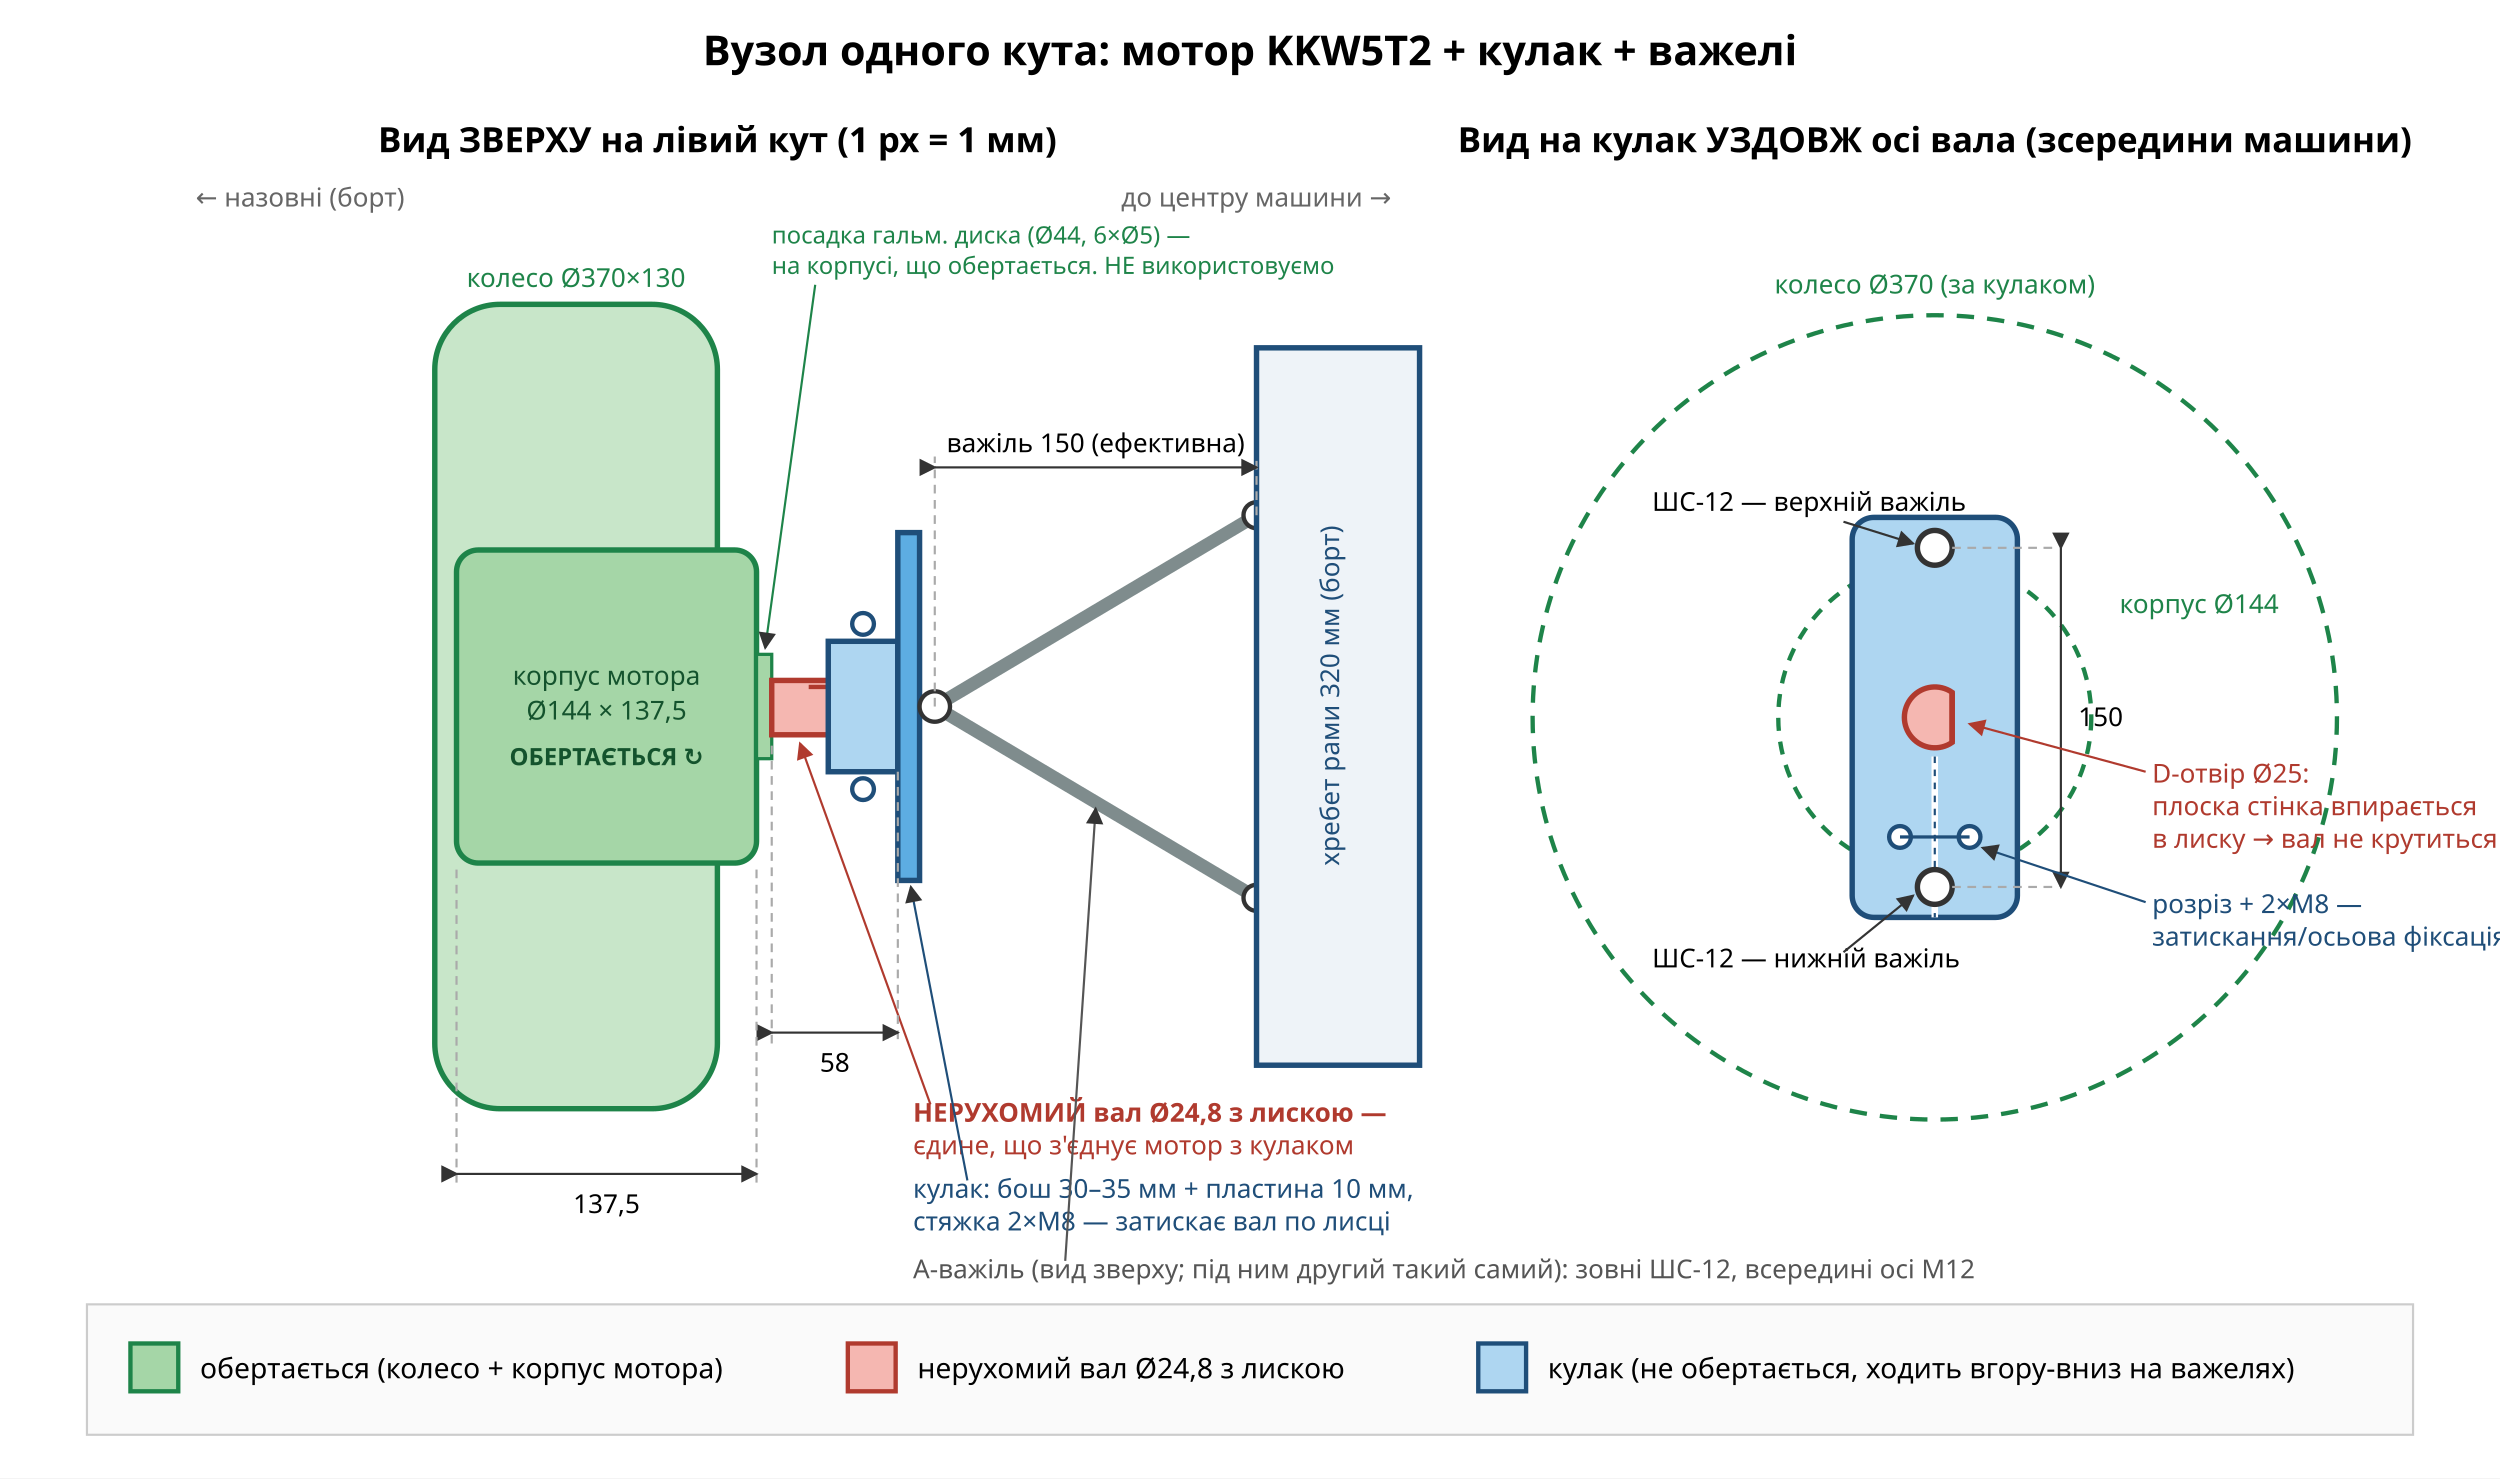
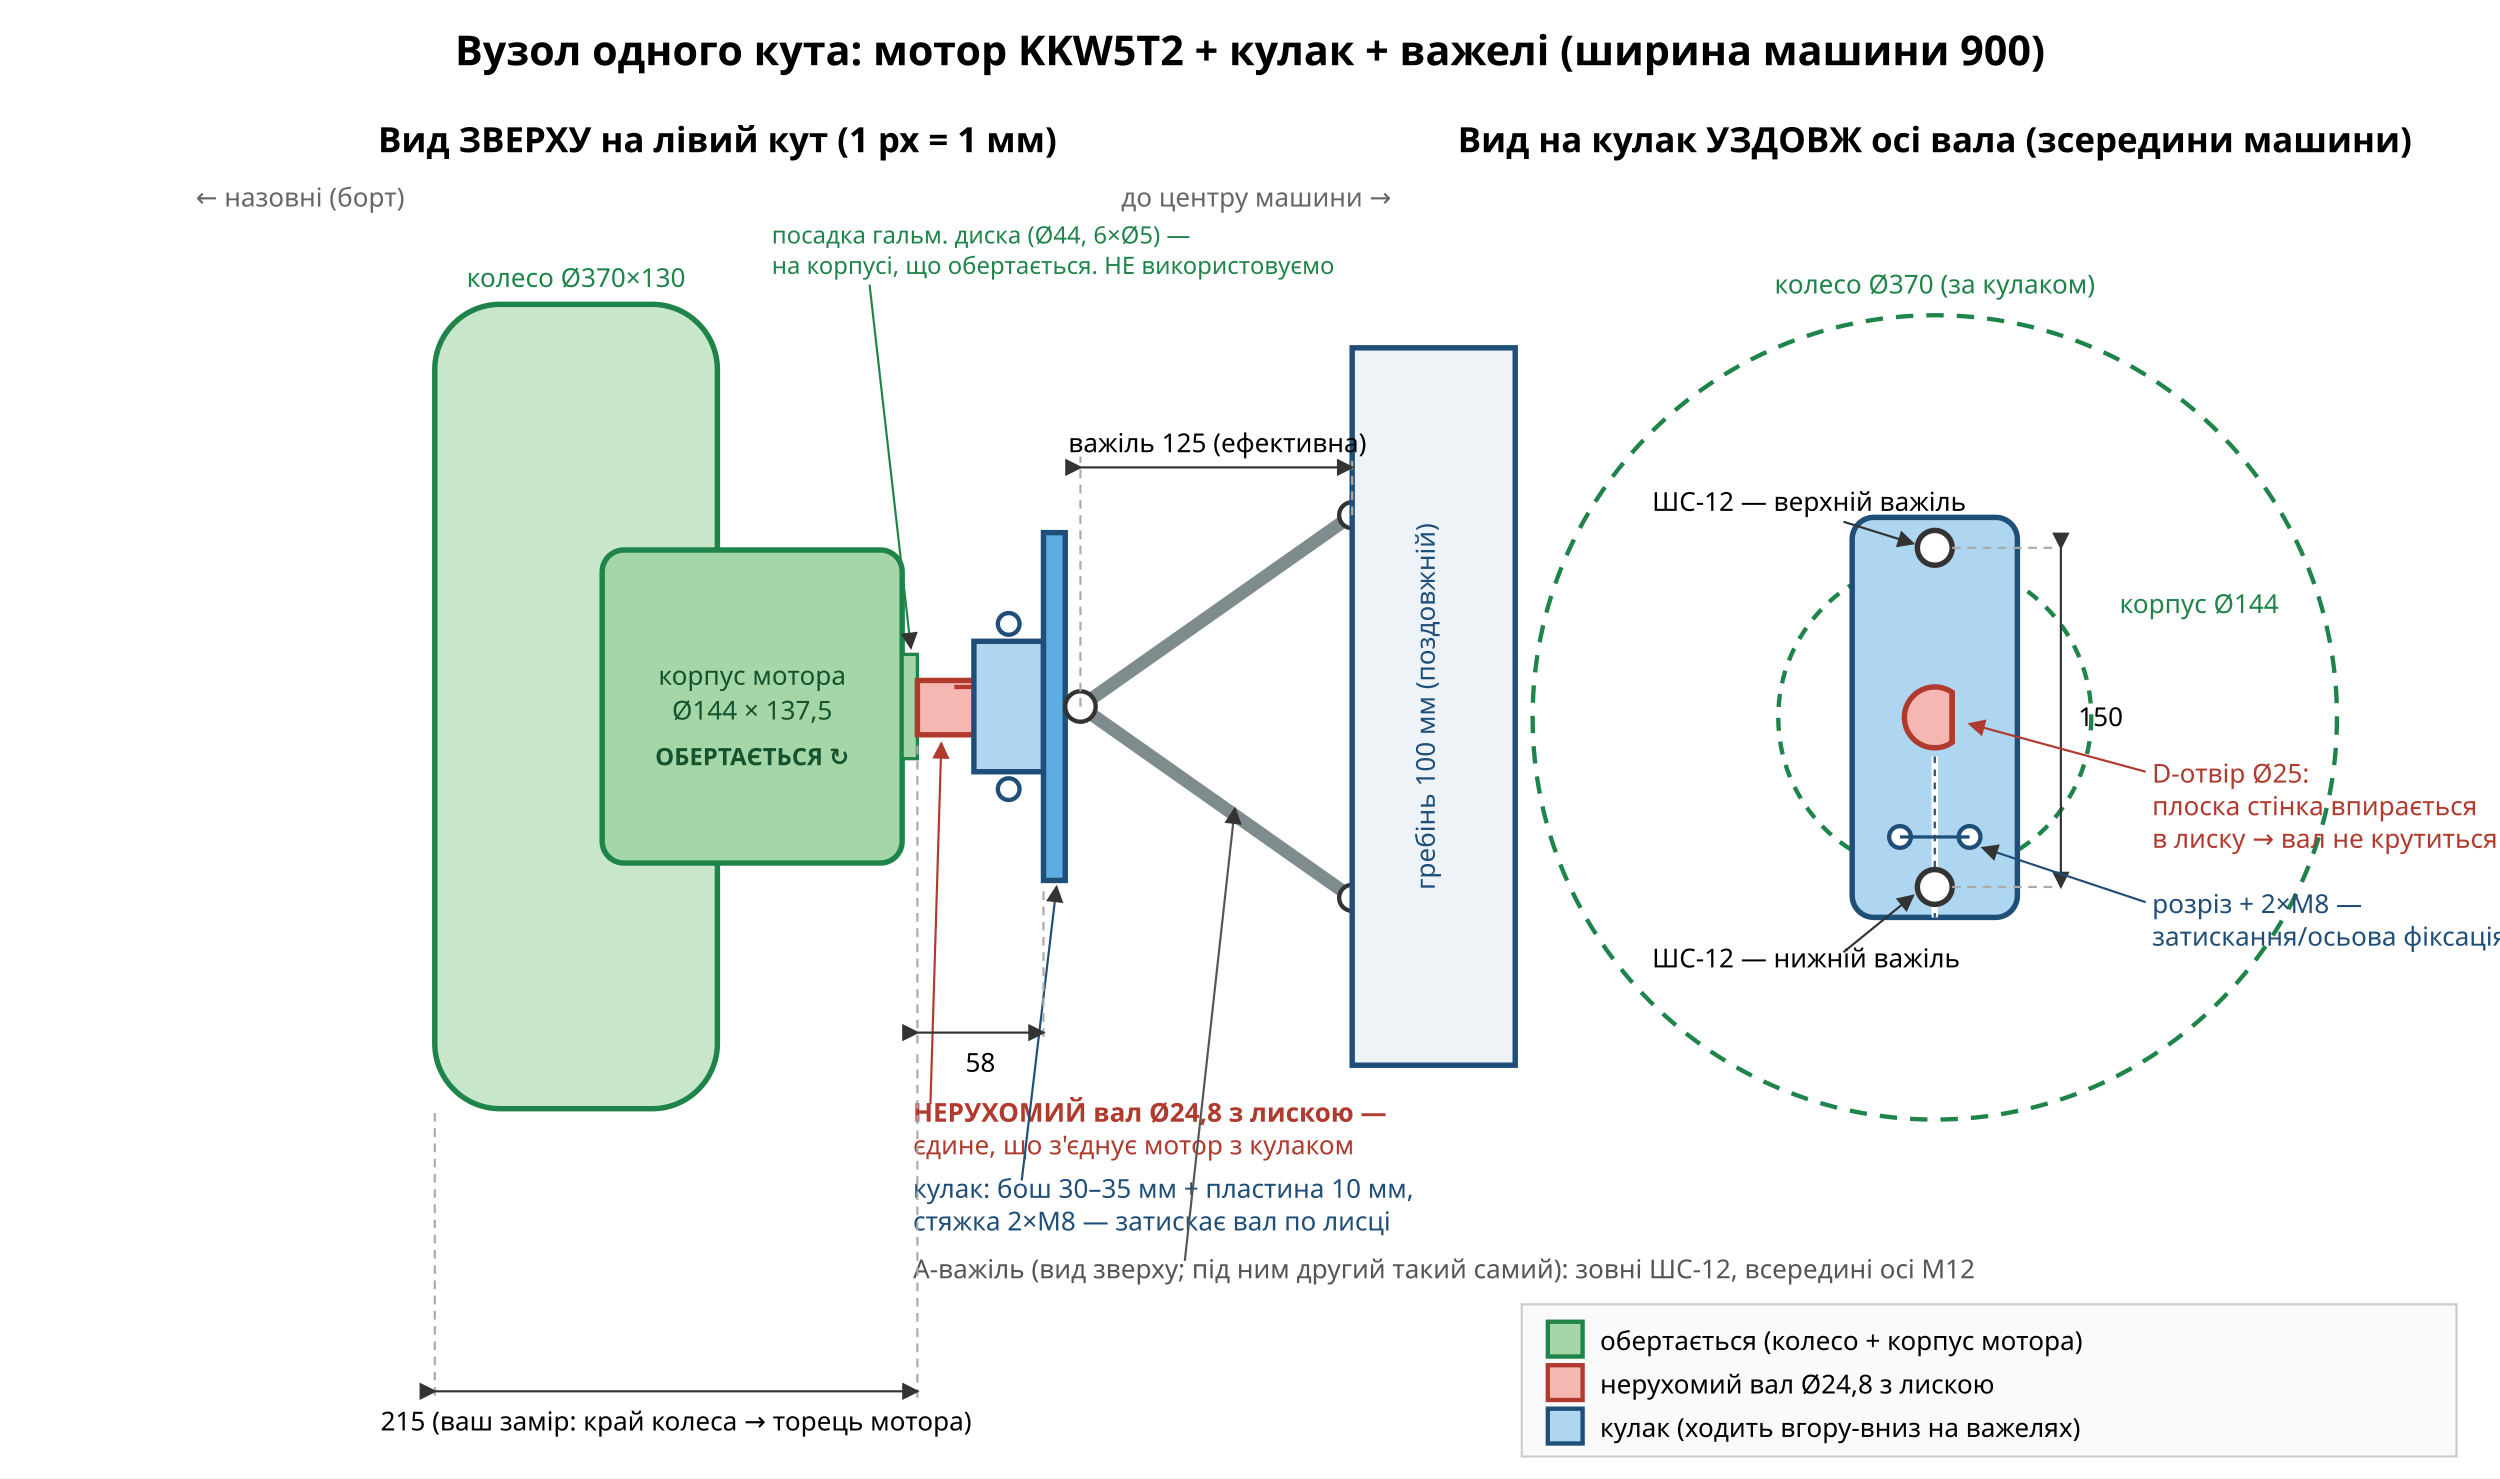
<svg xmlns="http://www.w3.org/2000/svg" width="1150" height="680" viewBox="0 0 1150 680" font-family="sans-serif" font-size="14">
  <defs>
    <marker id="arr" markerWidth="8" markerHeight="8" refX="7" refY="4" orient="auto">
      <path d="M0,0 L8,4 L0,8 z" fill="#333" />
    </marker>
    <marker id="arrR" markerWidth="8" markerHeight="8" refX="7" refY="4" orient="auto">
      <path d="M0,0 L8,4 L0,8 z" fill="#b03a2e" />
    </marker>
  </defs>
  <rect width="1150" height="680" fill="#ffffff" />
-   <text x="575" y="30" text-anchor="middle" font-size="19" font-weight="bold">Вузол одного кута: мотор KKW5T2 + кулак + важелі</text>
+   <text x="575" y="30" text-anchor="middle" font-size="19" font-weight="bold">Вузол одного кута: мотор KKW5T2 + кулак + важелі (ширина машини 900)</text>
  <text x="330" y="70" text-anchor="middle" font-size="16" font-weight="bold">Вид ЗВЕРХУ на лівий кут (1 px = 1 мм)</text>
  <text x="90" y="95" font-size="12" fill="#666">← назовні (борт)</text>
  <text x="640" y="95" text-anchor="end" font-size="12" fill="#666">до центру машини →</text>
  <rect x="200" y="140" width="130" height="370" rx="30" fill="#c8e6c9" stroke="#1e8449" stroke-width="2.5" />
  <text x="265" y="132" text-anchor="middle" fill="#1e8449" font-size="12">колесо Ø370×130</text>
-   <rect x="210" y="253" width="138" height="144" rx="10" fill="#a5d6a7" stroke="#1e8449" stroke-width="2.5" />
-   <text x="279" y="315" text-anchor="middle" font-size="12" fill="#14532d">корпус мотора</text>
-   <text x="279" y="331" text-anchor="middle" font-size="12" fill="#14532d">Ø144 × 137,5</text>
-   <text x="279" y="352" text-anchor="middle" font-size="11" font-weight="bold" fill="#14532d">ОБЕРТАЄТЬСЯ ↻</text>
-   <rect x="348" y="301" width="7" height="48" fill="#a5d6a7" stroke="#1e8449" stroke-width="1.5" />
+   <rect x="277" y="253" width="138" height="144" rx="10" fill="#a5d6a7" stroke="#1e8449" stroke-width="2.5" />
+   <text x="346" y="315" text-anchor="middle" font-size="12" fill="#14532d">корпус мотора</text>
+   <text x="346" y="331" text-anchor="middle" font-size="12" fill="#14532d">Ø144 × 137,5</text>
+   <text x="346" y="352" text-anchor="middle" font-size="11" font-weight="bold" fill="#14532d">ОБЕРТАЄТЬСЯ ↻</text>
+   <rect x="415" y="301" width="7" height="48" fill="#a5d6a7" stroke="#1e8449" stroke-width="1.5" />
  <text x="355" y="112" font-size="11" fill="#1e8449">посадка гальм. диска (Ø44, 6×Ø5) —</text>
  <text x="355" y="126" font-size="11" fill="#1e8449">на корпусі, що обертається. НЕ використовуємо</text>
-   <line x1="375" y1="131" x2="352" y2="298" stroke="#1e8449" stroke-width="1" marker-end="url(#arr)" />
-   <rect x="355" y="313" width="58" height="25" fill="#f5b7b1" stroke="#b03a2e" stroke-width="2.5" />
-   <line x1="372" y1="316" x2="413" y2="316" stroke="#b03a2e" stroke-width="2" />
+   <line x1="400" y1="131" x2="419" y2="298" stroke="#1e8449" stroke-width="1" marker-end="url(#arr)" />
+   <rect x="422" y="313" width="58" height="25" fill="#f5b7b1" stroke="#b03a2e" stroke-width="2.5" />
+   <line x1="439" y1="316" x2="480" y2="316" stroke="#b03a2e" stroke-width="2" />
  <text x="420" y="516" font-size="12" font-weight="bold" fill="#b03a2e">НЕРУХОМИЙ вал Ø24,8 з лискою —</text>
  <text x="420" y="531" font-size="12" fill="#b03a2e">єдине, що з'єднує мотор з кулаком</text>
-   <line x1="428" y1="508" x2="368" y2="342" stroke="#b03a2e" stroke-width="1" marker-end="url(#arrR)" />
-   <rect x="381" y="295" width="32" height="60" fill="#aed6f1" stroke="#1f4e79" stroke-width="2.5" />
-   <rect x="413" y="245" width="10" height="160" fill="#5dade2" stroke="#1f4e79" stroke-width="2.5" />
-   <circle cx="397" cy="287" r="5" fill="#fff" stroke="#1f4e79" stroke-width="2" />
-   <circle cx="397" cy="363" r="5" fill="#fff" stroke="#1f4e79" stroke-width="2" />
+   <line x1="428" y1="508" x2="433" y2="342" stroke="#b03a2e" stroke-width="1" marker-end="url(#arrR)" />
+   <rect x="448" y="295" width="32" height="60" fill="#aed6f1" stroke="#1f4e79" stroke-width="2.5" />
+   <rect x="480" y="245" width="10" height="160" fill="#5dade2" stroke="#1f4e79" stroke-width="2.5" />
+   <circle cx="464" cy="287" r="5" fill="#fff" stroke="#1f4e79" stroke-width="2" />
+   <circle cx="464" cy="363" r="5" fill="#fff" stroke="#1f4e79" stroke-width="2" />
  <text x="420" y="551" font-size="12" fill="#1f4e79">кулак: бош 30–35 мм + пластина 10 мм,</text>
  <text x="420" y="566" font-size="12" fill="#1f4e79">стяжка 2×M8 — затискає вал по лисці</text>
-   <line x1="445" y1="543" x2="419" y2="408" stroke="#1f4e79" stroke-width="1" marker-end="url(#arr)" />
+   <line x1="470" y1="543" x2="486" y2="408" stroke="#1f4e79" stroke-width="1" marker-end="url(#arr)" />
  <g stroke="#7f8c8d" stroke-width="6" stroke-linecap="round">
-     <line x1="430" y1="325" x2="578" y2="237" />
-     <line x1="430" y1="325" x2="578" y2="413" />
+     <line x1="497" y1="325" x2="622" y2="237" />
+     <line x1="497" y1="325" x2="622" y2="413" />
  </g>
-   <circle cx="430" cy="325" r="7" fill="#fff" stroke="#333" stroke-width="2" />
-   <circle cx="578" cy="237" r="6" fill="#fff" stroke="#333" stroke-width="2" />
-   <circle cx="578" cy="413" r="6" fill="#fff" stroke="#333" stroke-width="2" />
+   <circle cx="497" cy="325" r="7" fill="#fff" stroke="#333" stroke-width="2" />
+   <circle cx="622" cy="237" r="6" fill="#fff" stroke="#333" stroke-width="2" />
+   <circle cx="622" cy="413" r="6" fill="#fff" stroke="#333" stroke-width="2" />
  <text x="420" y="588" font-size="12" fill="#555">А-важіль (вид зверху; під ним другий такий самий): зовні ШС-12, всередині осі M12</text>
-   <line x1="490" y1="580" x2="504" y2="372" stroke="#555" stroke-width="1" marker-end="url(#arr)" />
-   <rect x="578" y="160" width="75" height="330" fill="#eef3f8" stroke="#1f4e79" stroke-width="2.5" />
-   <text x="616" y="320" text-anchor="middle" font-size="12" fill="#1f4e79" transform="rotate(-90 616 320)">хребет рами 320 мм (борт)</text>
-   <line x1="355" y1="343" x2="355" y2="480" stroke="#aaa" stroke-width="1" stroke-dasharray="4 3" />
-   <line x1="413" y1="355" x2="413" y2="480" stroke="#aaa" stroke-width="1" stroke-dasharray="4 3" />
-   <line x1="355" y1="475" x2="413" y2="475" stroke="#333" stroke-width="1" marker-start="url(#arr)" marker-end="url(#arr)" />
-   <text x="384" y="493" text-anchor="middle" font-size="12">58</text>
-   <line x1="210" y1="400" x2="210" y2="545" stroke="#aaa" stroke-width="1" stroke-dasharray="4 3" />
-   <line x1="348" y1="400" x2="348" y2="545" stroke="#aaa" stroke-width="1" stroke-dasharray="4 3" />
-   <line x1="210" y1="540" x2="348" y2="540" stroke="#333" stroke-width="1" marker-start="url(#arr)" marker-end="url(#arr)" />
-   <text x="279" y="558" text-anchor="middle" font-size="12">137,5</text>
-   <line x1="430" y1="325" x2="430" y2="210" stroke="#aaa" stroke-width="1" stroke-dasharray="4 3" />
-   <line x1="578" y1="237" x2="578" y2="210" stroke="#aaa" stroke-width="1" stroke-dasharray="4 3" />
-   <line x1="430" y1="215" x2="578" y2="215" stroke="#333" stroke-width="1" marker-start="url(#arr)" marker-end="url(#arr)" />
-   <text x="504" y="208" text-anchor="middle" font-size="12">важіль 150 (ефективна)</text>
+   <line x1="545" y1="580" x2="568" y2="372" stroke="#555" stroke-width="1" marker-end="url(#arr)" />
+   <rect x="622" y="160" width="75" height="330" fill="#eef3f8" stroke="#1f4e79" stroke-width="2.5" />
+   <text x="660" y="325" text-anchor="middle" font-size="12" fill="#1f4e79" transform="rotate(-90 660 325)">гребінь 100 мм (поздовжній)</text>
+   <line x1="422" y1="343" x2="422" y2="480" stroke="#aaa" stroke-width="1" stroke-dasharray="4 3" />
+   <line x1="480" y1="410" x2="480" y2="480" stroke="#aaa" stroke-width="1" stroke-dasharray="4 3" />
+   <line x1="422" y1="475" x2="480" y2="475" stroke="#333" stroke-width="1" marker-start="url(#arr)" marker-end="url(#arr)" />
+   <text x="451" y="493" text-anchor="middle" font-size="12">58</text>
+   <line x1="200" y1="512" x2="200" y2="645" stroke="#aaa" stroke-width="1" stroke-dasharray="4 3" />
+   <line x1="422" y1="485" x2="422" y2="645" stroke="#aaa" stroke-width="1" stroke-dasharray="4 3" />
+   <line x1="200" y1="640" x2="422" y2="640" stroke="#333" stroke-width="1" marker-start="url(#arr)" marker-end="url(#arr)" />
+   <text x="311" y="658" text-anchor="middle" font-size="12">215 (ваш замір: край колеса → торець мотора)</text>
+   <line x1="497" y1="325" x2="497" y2="210" stroke="#aaa" stroke-width="1" stroke-dasharray="4 3" />
+   <line x1="622" y1="237" x2="622" y2="210" stroke="#aaa" stroke-width="1" stroke-dasharray="4 3" />
+   <line x1="497" y1="215" x2="622" y2="215" stroke="#333" stroke-width="1" marker-start="url(#arr)" marker-end="url(#arr)" />
+   <text x="560" y="208" text-anchor="middle" font-size="12">важіль 125 (ефективна)</text>
  <text x="890" y="70" text-anchor="middle" font-size="16" font-weight="bold">Вид на кулак УЗДОВЖ осі вала (зсередини машини)</text>
  <circle cx="890" cy="330" r="185" fill="none" stroke="#1e8449" stroke-width="2" stroke-dasharray="8 6" />
  <text x="890" y="135" text-anchor="middle" font-size="12" fill="#1e8449">колесо Ø370 (за кулаком)</text>
  <circle cx="890" cy="330" r="72" fill="none" stroke="#1e8449" stroke-width="2" stroke-dasharray="6 5" />
  <text x="975" y="282" font-size="12" fill="#1e8449">корпус Ø144</text>
  <path d="M862,238 h56 a10,10 0 0 1 10,10 v164 a10,10 0 0 1 -10,10 h-56 a10,10 0 0 1 -10,-10 v-164 a10,10 0 0 1 10,-10 z" fill="#aed6f1" stroke="#1f4e79" stroke-width="2.5" />
  <line x1="890" y1="348" x2="890" y2="422" stroke="#ffffff" stroke-width="3" />
  <line x1="890" y1="348" x2="890" y2="422" stroke="#1f4e79" stroke-width="1" stroke-dasharray="3 3" />
  <circle cx="874" cy="385" r="5" fill="#fff" stroke="#1f4e79" stroke-width="2" />
  <circle cx="906" cy="385" r="5" fill="#fff" stroke="#1f4e79" stroke-width="2" />
  <line x1="874" y1="385" x2="906" y2="385" stroke="#1f4e79" stroke-width="1.5" />
  <path d="M898,318.5 a14,14 0 1 0 0.001,23 z" fill="#f5b7b1" stroke="#b03a2e" stroke-width="2.5" />
  <line x1="898" y1="318.5" x2="898" y2="341.5" stroke="#b03a2e" stroke-width="2.5" />
  <circle cx="890" cy="252" r="8" fill="#fff" stroke="#333" stroke-width="2.5" />
  <circle cx="890" cy="408" r="8" fill="#fff" stroke="#333" stroke-width="2.5" />
  <text x="760" y="235" font-size="12">ШС-12 — верхній важіль</text>
  <line x1="848" y1="240" x2="880" y2="250" stroke="#333" stroke-width="1" marker-end="url(#arr)" />
  <text x="760" y="445" font-size="12">ШС-12 — нижній важіль</text>
  <line x1="848" y1="438" x2="880" y2="412" stroke="#333" stroke-width="1" marker-end="url(#arr)" />
  <line x1="948" y1="252" x2="948" y2="408" stroke="#333" stroke-width="1" marker-start="url(#arr)" marker-end="url(#arr)" />
  <line x1="898" y1="252" x2="944" y2="252" stroke="#aaa" stroke-width="1" stroke-dasharray="4 3" />
  <line x1="898" y1="408" x2="944" y2="408" stroke="#aaa" stroke-width="1" stroke-dasharray="4 3" />
  <text x="956" y="334" font-size="12">150</text>
  <text x="990" y="360" font-size="12" fill="#b03a2e">D-отвір Ø25:</text>
  <text x="990" y="375" font-size="12" fill="#b03a2e">плоска стінка впирається</text>
  <text x="990" y="390" font-size="12" fill="#b03a2e">в лиску → вал не крутиться</text>
  <line x1="987" y1="355" x2="906" y2="333" stroke="#b03a2e" stroke-width="1" marker-end="url(#arrR)" />
  <text x="990" y="420" font-size="12" fill="#1f4e79">розріз + 2×M8 —</text>
  <text x="990" y="435" font-size="12" fill="#1f4e79">затискання/осьова фіксація</text>
  <line x1="987" y1="415" x2="912" y2="390" stroke="#1f4e79" stroke-width="1" marker-end="url(#arr)" />
-   <rect x="40" y="600" width="1070" height="60" fill="#fafafa" stroke="#ccc" />
-   <rect x="60" y="618" width="22" height="22" fill="#a5d6a7" stroke="#1e8449" stroke-width="2" />
-   <text x="92" y="634" font-size="13">обертається (колесо + корпус мотора)</text>
-   <rect x="390" y="618" width="22" height="22" fill="#f5b7b1" stroke="#b03a2e" stroke-width="2" />
-   <text x="422" y="634" font-size="13">нерухомий вал Ø24,8 з лискою</text>
-   <rect x="680" y="618" width="22" height="22" fill="#aed6f1" stroke="#1f4e79" stroke-width="2" />
-   <text x="712" y="634" font-size="13">кулак (не обертається, ходить вгору-вниз на важелях)</text>
+   <rect x="700" y="600" width="430" height="70" fill="#fafafa" stroke="#ccc" />
+   <rect x="712" y="608" width="16" height="16" fill="#a5d6a7" stroke="#1e8449" stroke-width="2" />
+   <text x="736" y="621" font-size="12">обертається (колесо + корпус мотора)</text>
+   <rect x="712" y="628" width="16" height="16" fill="#f5b7b1" stroke="#b03a2e" stroke-width="2" />
+   <text x="736" y="641" font-size="12">нерухомий вал Ø24,8 з лискою</text>
+   <rect x="712" y="648" width="16" height="16" fill="#aed6f1" stroke="#1f4e79" stroke-width="2" />
+   <text x="736" y="661" font-size="12">кулак (ходить вгору-вниз на важелях)</text>
</svg>
